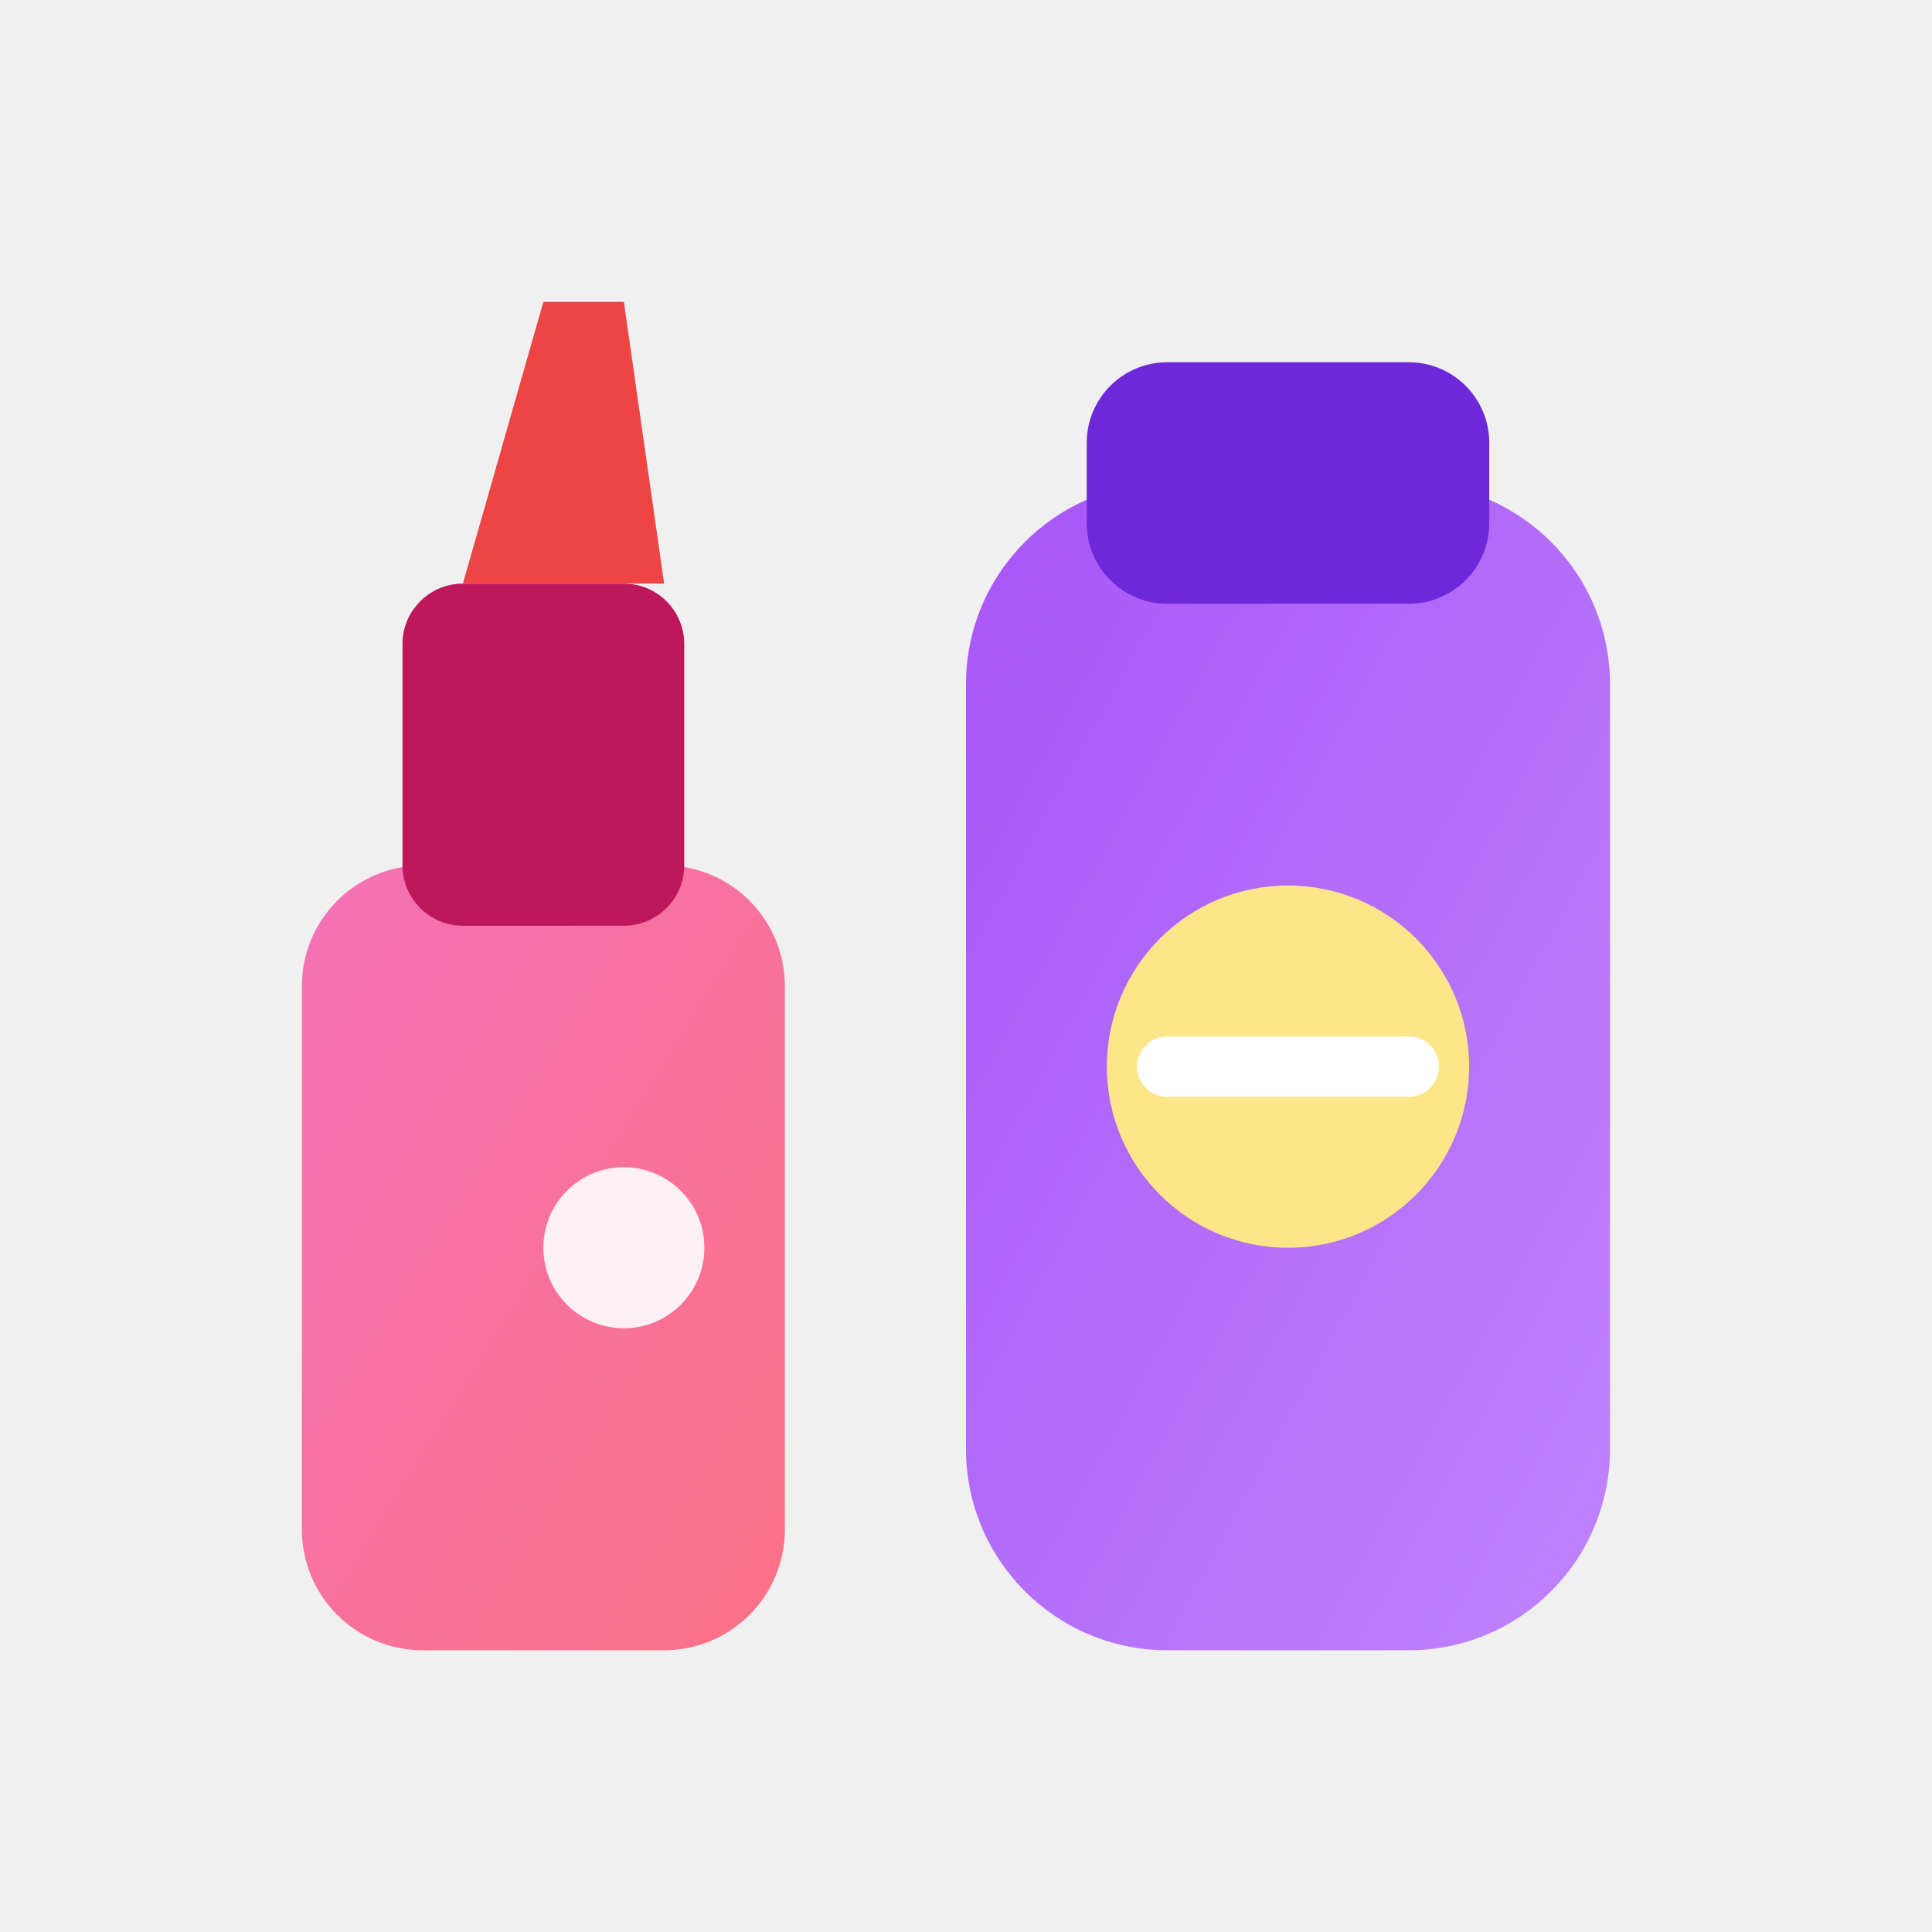
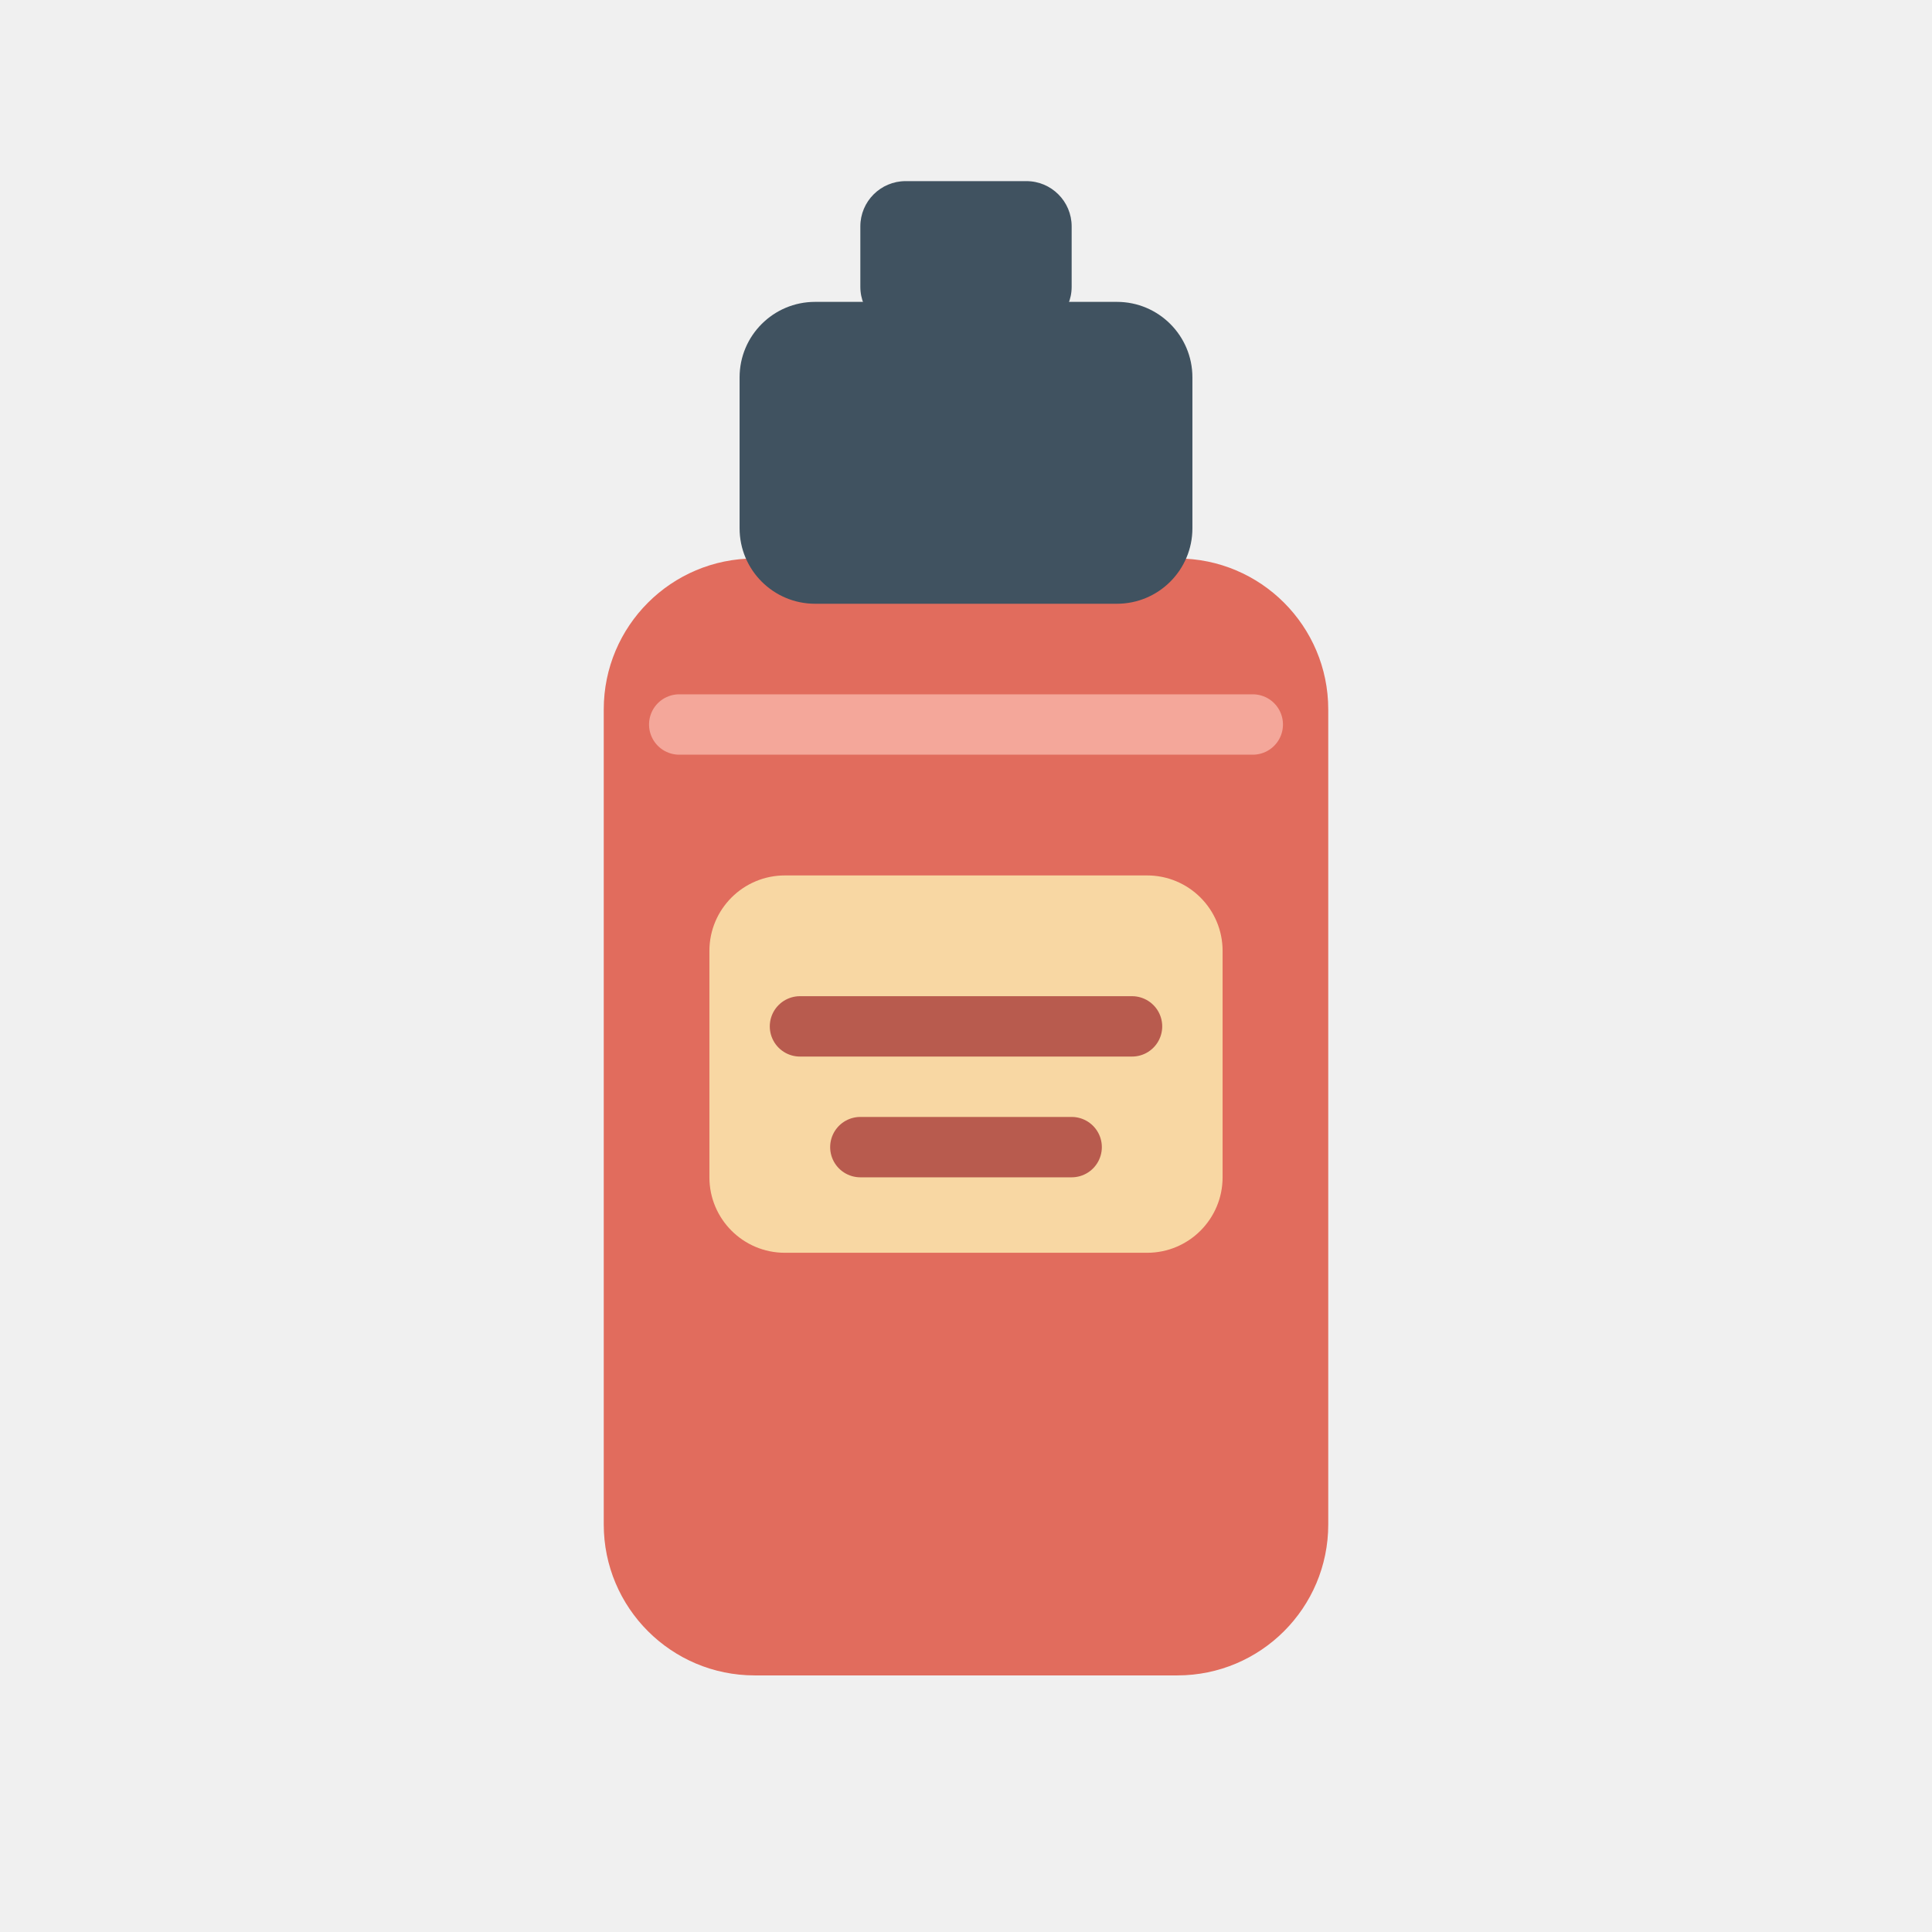
- <svg xmlns="http://www.w3.org/2000/svg" viewBox="0 0 96 96">
-   <defs>
-     <linearGradient id="a" x1="0" y1="0" x2="1" y2="1">
-       <stop stop-color="#F472B6" />
-       <stop offset="1" stop-color="#FB7185" />
-     </linearGradient>
-     <linearGradient id="b" x1="0" y1="0" x2="1" y2="1">
-       <stop stop-color="#A855F7" />
-       <stop offset="1" stop-color="#C084FC" />
-     </linearGradient>
-   </defs>
-   <rect x="15" y="43" width="24" height="39" rx="6" fill="url(#a)" />
-   <rect x="20" y="29" width="14" height="17" rx="3" fill="#BE185D" />
-   <path d="M23 29l4-14h4l2 14z" fill="#EF4444" />
-   <rect x="48" y="24" width="32" height="58" rx="10" fill="url(#b)" />
-   <rect x="54" y="18" width="20" height="12" rx="4" fill="#6D28D9" />
-   <circle cx="64" cy="53" r="9" fill="#FDE68A" />
-   <path d="M58 53h12" stroke="#fff" stroke-width="3" stroke-linecap="round" />
-   <circle cx="31" cy="62" r="4" fill="#fff" fill-opacity=".9" />
+ <svg xmlns="http://www.w3.org/2000/svg" viewBox="0 0 128 128" fill="none">
+   <rect x="40" y="37" width="48" height="74" rx="10" fill="#E16C5D" />
+   <rect x="49" y="20" width="30" height="20" rx="5" fill="#405260" />
+   <rect x="57" y="12" width="14" height="10" rx="3" fill="#405260" />
+   <rect x="47" y="58" width="34" height="25" rx="5" fill="#F8D7A3" />
+   <path d="M53 68h22M57 76h14" stroke="#B85B4E" stroke-width="4" stroke-linecap="round" />
+   <path d="M45 48h38" stroke="#F4A79A" stroke-width="4" stroke-linecap="round" />
</svg>
